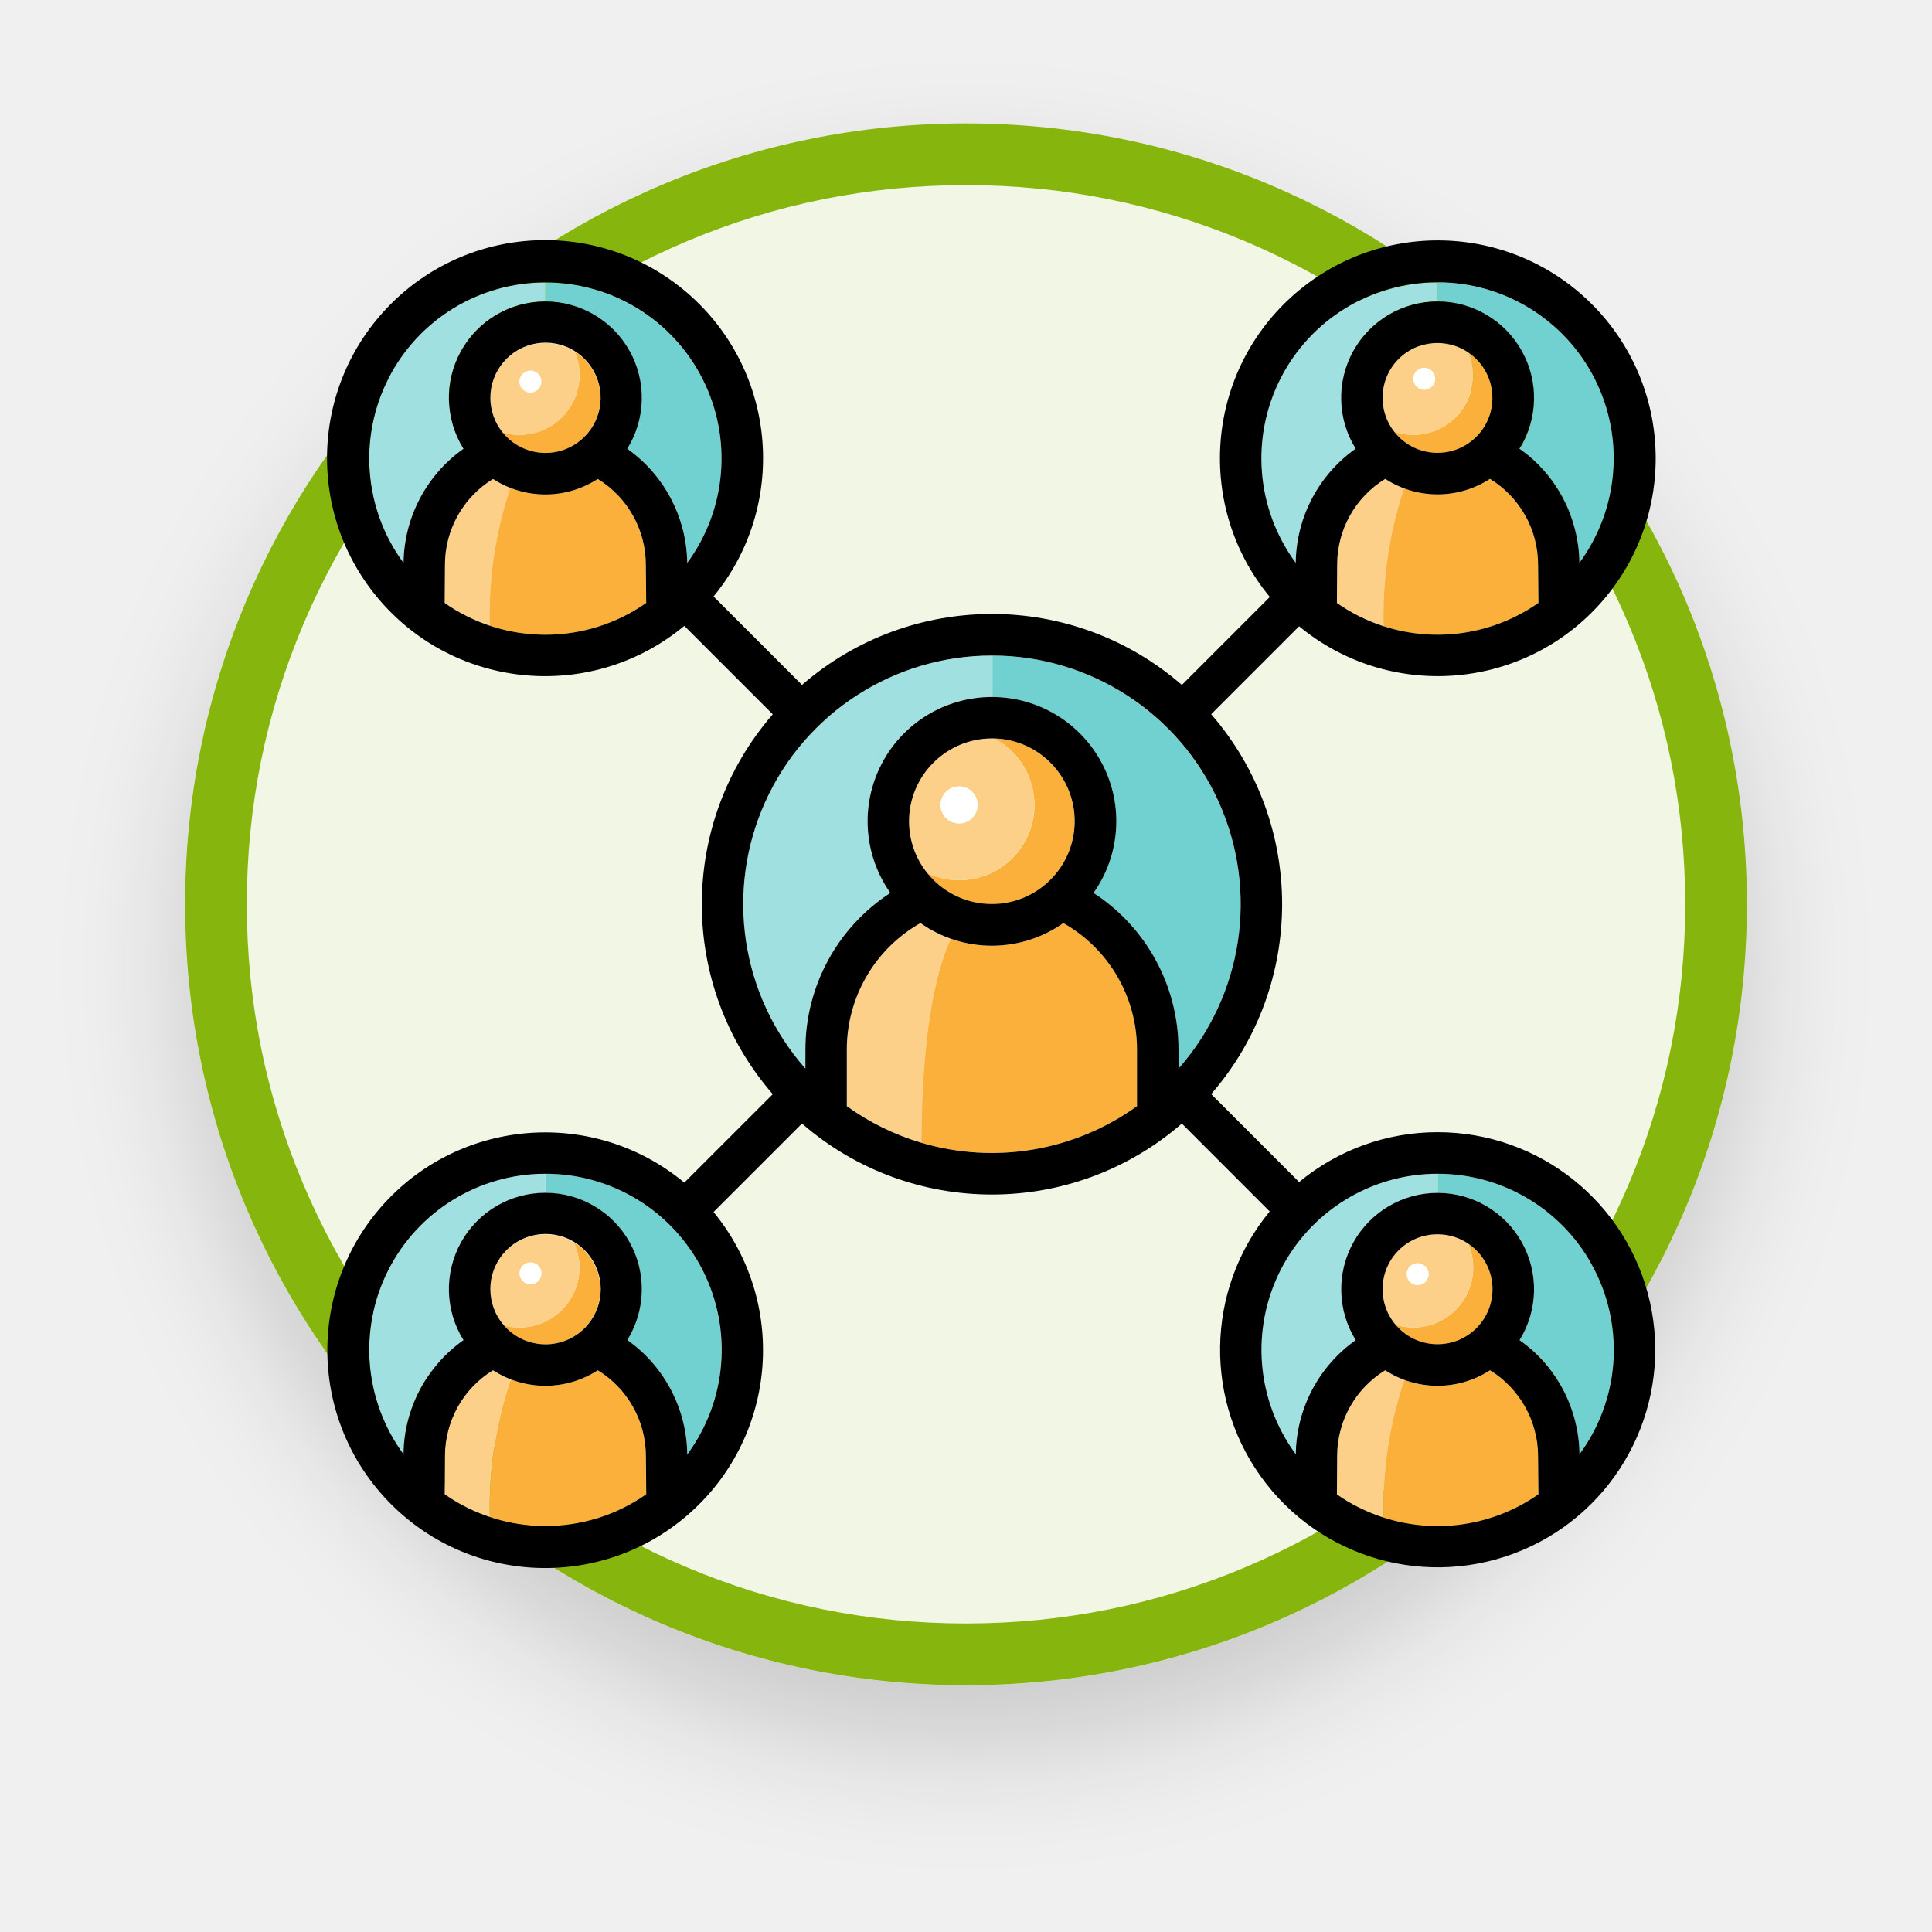
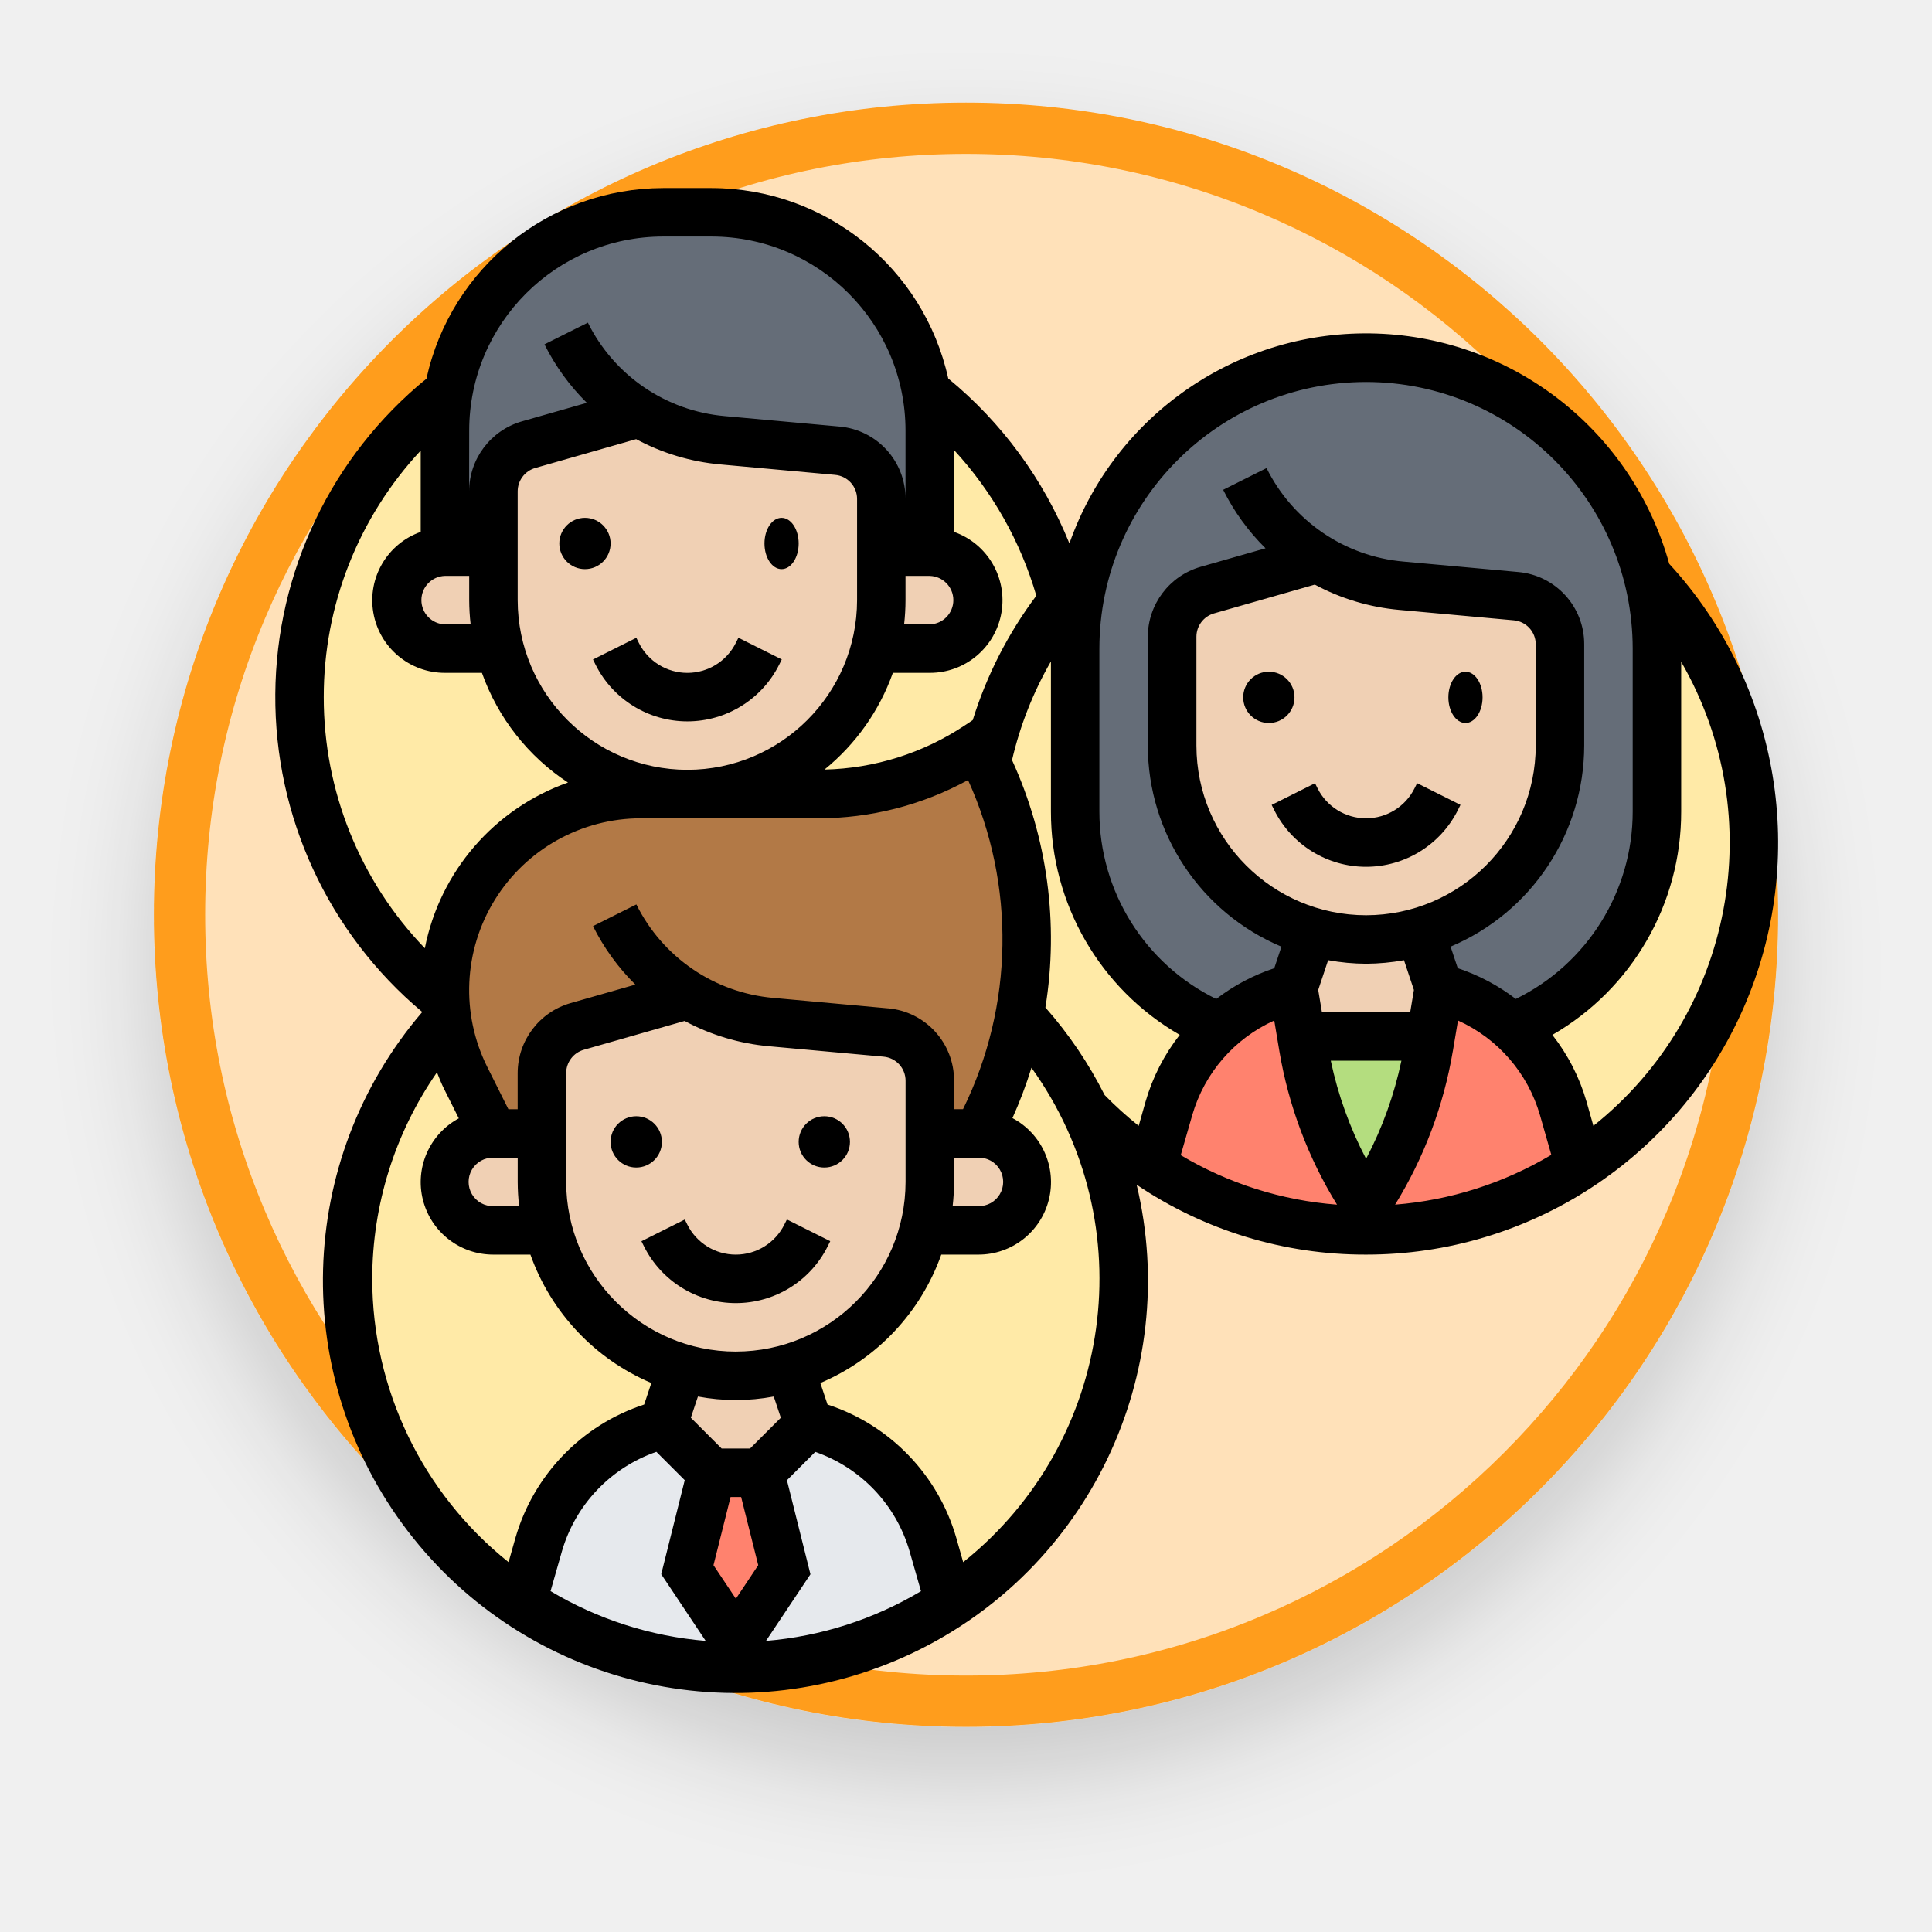
- <svg xmlns="http://www.w3.org/2000/svg" width="93.934" height="93.934" viewBox="0 0 93.934 93.934">
+ <svg xmlns="http://www.w3.org/2000/svg" width="113" height="113" viewBox="0 0 113 113">
  <defs>
-     <filter id="Path_982547" x="0" y="0" width="93.934" height="93.934" filterUnits="userSpaceOnUse">
+     <filter id="Path_982547" x="0" y="0" width="113" height="113" filterUnits="userSpaceOnUse">
      <feOffset dy="3" input="SourceAlpha" />
      <feGaussianBlur stdDeviation="3" result="blur" />
      <feFlood flood-opacity="0.161" />
      <feComposite operator="in" in2="blur" />
      <feComposite in="SourceGraphic" />
    </filter>
  </defs>
-   <g id="Group_1215549" data-name="Group 1215549" transform="translate(-188.467 -4314.073)">
-     <g id="Group_1214518" data-name="Group 1214518" transform="translate(0 24)">
-       <g id="Group_1214376" data-name="Group 1214376" transform="translate(197.467 4296.073)">
-         <g id="Group_1207744" data-name="Group 1207744">
-           <g id="Group_1206679" data-name="Group 1206679">
-             <g id="Group_1183665" data-name="Group 1183665">
-               <g id="Group_1181743" data-name="Group 1181743">
-                 <g id="Group_1175133" data-name="Group 1175133">
-                   <g id="Group_1167337" data-name="Group 1167337">
-                     <g id="Group_1166720" data-name="Group 1166720">
-                       <g id="Group_1164305" data-name="Group 1164305">
-                         <g id="Group_1163948" data-name="Group 1163948">
-                           <g id="Group_1158168" data-name="Group 1158168">
-                             <g id="Group_1152576" data-name="Group 1152576">
-                               <g id="Group_1148633" data-name="Group 1148633">
-                                 <g id="Group_1148525" data-name="Group 1148525">
-                                   <g transform="matrix(1, 0, 0, 1, -9, -6)" filter="url(#Path_982547)">
-                                     <g id="Path_982547-2" data-name="Path 982547" transform="translate(9 6)" fill="#f2f7e5">
-                                       <path d="M 37.967 74.434 C 33.043 74.434 28.268 73.47 23.773 71.568 C 19.43 69.732 15.53 67.102 12.181 63.753 C 8.831 60.403 6.202 56.503 4.365 52.161 C 2.464 47.666 1.5 42.89 1.5 37.967 C 1.5 33.043 2.464 28.268 4.365 23.773 C 6.202 19.43 8.831 15.53 12.181 12.181 C 15.53 8.831 19.43 6.202 23.773 4.365 C 28.268 2.464 33.043 1.5 37.967 1.5 C 42.89 1.5 47.666 2.464 52.161 4.365 C 56.503 6.202 60.403 8.831 63.753 12.181 C 67.102 15.53 69.732 19.43 71.568 23.773 C 73.47 28.268 74.434 33.043 74.434 37.967 C 74.434 42.89 73.47 47.666 71.568 52.161 C 69.732 56.503 67.102 60.403 63.753 63.753 C 60.403 67.102 56.503 69.732 52.161 71.568 C 47.666 73.47 42.89 74.434 37.967 74.434 Z" stroke="none" />
-                                       <path d="M 37.967 3 C 33.245 3 28.666 3.924 24.357 5.747 C 20.194 7.508 16.454 10.029 13.242 13.242 C 10.029 16.454 7.508 20.194 5.747 24.357 C 3.924 28.666 3 33.245 3 37.967 C 3 42.689 3.924 47.268 5.747 51.577 C 7.508 55.74 10.029 59.48 13.242 62.692 C 16.454 65.904 20.194 68.426 24.357 70.187 C 28.666 72.009 33.245 72.934 37.967 72.934 C 42.689 72.934 47.268 72.009 51.577 70.187 C 55.74 68.426 59.48 65.904 62.692 62.692 C 65.904 59.48 68.426 55.74 70.187 51.577 C 72.009 47.268 72.934 42.689 72.934 37.967 C 72.934 33.245 72.009 28.666 70.187 24.357 C 68.426 20.194 65.904 16.454 62.692 13.242 C 59.48 10.029 55.74 7.508 51.577 5.747 C 47.268 3.924 42.689 3 37.967 3 M 37.967 0 C 58.935 0 75.934 16.998 75.934 37.967 C 75.934 58.935 58.935 75.934 37.967 75.934 C 16.998 75.934 0 58.935 0 37.967 C 0 16.998 16.998 0 37.967 0 Z" stroke="none" fill="#86b60c" />
-                                     </g>
-                                   </g>
-                                 </g>
-                               </g>
-                             </g>
-                           </g>
-                         </g>
+   <g id="Group_1217661" data-name="Group 1217661" transform="translate(-429 -692.713)">
+     <g id="Group_1216426" data-name="Group 1216426">
+       <g id="Group_1215795" data-name="Group 1215795" transform="translate(0 -506.232)">
+         <g id="Group_1214345" data-name="Group 1214345" transform="translate(0 -2968)">
+           <g id="Group_1210956" data-name="Group 1210956" transform="translate(438 4172.946)">
+             <g id="Group_1209935" data-name="Group 1209935">
+               <g id="Group_1208705" data-name="Group 1208705">
+                 <g id="Group_1148633" data-name="Group 1148633">
+                   <g id="Group_1148525" data-name="Group 1148525">
+                     <g transform="matrix(1, 0, 0, 1, -9, -6)" filter="url(#Path_982547)">
+                       <g id="Path_982547-2" data-name="Path 982547" transform="translate(9 6)" fill="#ffe1b9">
+                         <path d="M 47.5 93.5 C 41.289 93.5 35.265 92.284 29.595 89.886 C 24.118 87.569 19.198 84.252 14.973 80.027 C 10.748 75.802 7.431 70.882 5.114 65.405 C 2.716 59.735 1.5 53.711 1.5 47.5 C 1.5 41.289 2.716 35.265 5.114 29.595 C 7.431 24.118 10.748 19.198 14.973 14.973 C 19.198 10.748 24.118 7.431 29.595 5.114 C 35.265 2.716 41.289 1.5 47.5 1.5 C 53.711 1.5 59.735 2.716 65.405 5.114 C 70.882 7.431 75.802 10.748 80.027 14.973 C 84.252 19.198 87.569 24.118 89.886 29.595 C 92.284 35.265 93.5 41.289 93.5 47.5 C 93.5 53.711 92.284 59.735 89.886 65.405 C 87.569 70.882 84.252 75.802 80.027 80.027 C 75.802 84.252 70.882 87.569 65.405 89.886 C 59.735 92.284 53.711 93.5 47.5 93.5 Z" stroke="none" />
+                         <path d="M 47.5 3 C 41.491 3 35.664 4.176 30.18 6.496 C 24.881 8.737 20.122 11.946 16.034 16.034 C 11.946 20.122 8.737 24.881 6.496 30.18 C 4.176 35.664 3 41.491 3 47.5 C 3 53.509 4.176 59.336 6.496 64.82 C 8.737 70.119 11.946 74.878 16.034 78.966 C 20.122 83.054 24.881 86.263 30.18 88.504 C 35.664 90.824 41.491 92 47.5 92 C 53.509 92 59.336 90.824 64.82 88.504 C 70.119 86.263 74.878 83.054 78.966 78.966 C 83.054 74.878 86.263 70.119 88.504 64.82 C 90.824 59.336 92 53.509 92 47.5 C 92 41.491 90.824 35.664 88.504 30.18 C 86.263 24.881 83.054 20.122 78.966 16.034 C 74.878 11.946 70.119 8.737 64.82 6.496 C 59.336 4.176 53.509 3 47.5 3 M 47.5 0 C 73.734 0 95 21.266 95 47.5 C 95 73.734 73.734 95 47.5 95 C 21.266 95 0 73.734 0 47.5 C 0 21.266 21.266 0 47.5 0 Z" stroke="none" fill="#ff9d1c" />
                      </g>
                    </g>
                  </g>
                </g>
              </g>
            </g>
          </g>
        </g>
      </g>
-       <g id="organizacion" transform="translate(204.4 4301.62)">
-         <path id="Path_1077218" data-name="Path 1077218" d="M257.073,165.066A12.107,12.107,0,0,0,245,152.972v2.016a6.042,6.042,0,0,1,4.917,9.525,9.082,9.082,0,0,1,4.129,7.607v.935A12.043,12.043,0,0,0,257.073,165.066Z" transform="translate(-212.684 -132.647)" fill="#71d1d1" />
-         <path id="Path_1077219" data-name="Path 1077219" d="M165.231,152.969a12.087,12.087,0,0,0-9.07,20.084v-.935a9.081,9.081,0,0,1,4.129-7.607,6.042,6.042,0,0,1,4.941-9.526h.024v-2.016Z" transform="translate(-132.936 -132.644)" fill="#a0e0e0" />
-         <path id="Path_1077220" data-name="Path 1077220" d="M80.221,343.971h0v.93h0a4.687,4.687,0,0,1,3.985,7.159,6.907,6.907,0,0,1,2.913,5.549,8.561,8.561,0,0,0-6.9-13.639Z" transform="translate(-69.639 -298.451)" fill="#71d1d1" />
-         <path id="Path_1077221" data-name="Path 1077221" d="M15.28,352.536a8.52,8.52,0,0,0,1.668,5.072,6.9,6.9,0,0,1,2.913-5.549,4.687,4.687,0,0,1,3.985-7.159v-.93A8.577,8.577,0,0,0,15.28,352.536Z" transform="translate(-13.264 -298.449)" fill="#a0e0e0" />
-         <path id="Path_1077222" data-name="Path 1077222" d="M409.106,343.971v.93a4.687,4.687,0,0,1,3.982,7.159A6.908,6.908,0,0,1,416,357.609a8.561,8.561,0,0,0-6.895-13.638Z" transform="translate(-355.139 -298.451)" fill="#71d1d1" />
-         <path id="Path_1077223" data-name="Path 1077223" d="M352.706,343.971a8.561,8.561,0,0,0-6.9,13.638,6.9,6.9,0,0,1,2.913-5.549,4.687,4.687,0,0,1,3.985-7.159h0v-.93Z" transform="translate(-298.743 -298.451)" fill="#a0e0e0" />
-         <path id="Path_1077224" data-name="Path 1077224" d="M413.793,21.068a4.661,4.661,0,0,1-.7,2.469A6.908,6.908,0,0,1,416,29.085a8.561,8.561,0,0,0-6.895-13.638v.93A4.7,4.7,0,0,1,413.793,21.068Z" transform="translate(-355.139 -13.263)" fill="#71d1d1" />
-         <path id="Path_1077225" data-name="Path 1077225" d="M345.807,29.086a6.9,6.9,0,0,1,2.913-5.549,4.687,4.687,0,0,1,3.985-7.159h0v-.93h0a8.561,8.561,0,0,0-6.9,13.638Z" transform="translate(-298.742 -13.264)" fill="#a0e0e0" />
-         <path id="Path_1077226" data-name="Path 1077226" d="M88.811,24.015a8.576,8.576,0,0,0-8.563-8.567v.93a4.687,4.687,0,0,1,3.982,7.159,6.907,6.907,0,0,1,2.913,5.549A8.519,8.519,0,0,0,88.811,24.015Z" transform="translate(-69.662 -13.264)" fill="#71d1d1" />
-         <path id="Path_1077227" data-name="Path 1077227" d="M23.847,15.448a8.561,8.561,0,0,0-6.9,13.638,6.9,6.9,0,0,1,2.913-5.549,4.687,4.687,0,0,1,3.985-7.159h0v-.93Z" transform="translate(-13.264 -13.264)" fill="#a0e0e0" />
-         <path id="Path_1077228" data-name="Path 1077228" d="M194.919,251.578a7.064,7.064,0,0,0-3.581,6.141v2.762a12.064,12.064,0,0,0,3.625,1.78c.02-6.049.906-8.807,1.439-9.92A6.053,6.053,0,0,1,194.919,251.578Z" transform="translate(-166.098 -218.246)" fill="#fdd089" />
-         <path id="Path_1077229" data-name="Path 1077229" d="M229.3,260.481v-2.762a7.065,7.065,0,0,0-3.581-6.141,6.025,6.025,0,0,1-5.465.763c-.533,1.112-1.42,3.87-1.439,9.92a12.07,12.07,0,0,0,10.485-1.78Z" transform="translate(-189.951 -218.246)" fill="#fbb03b" />
-         <path id="Path_1077230" data-name="Path 1077230" d="M224.092,191.612a4.031,4.031,0,0,0,.117-8.06,3.656,3.656,0,0,1-3.266,6.54A4.025,4.025,0,0,0,224.092,191.612Z" transform="translate(-191.797 -159.193)" fill="#fbb03b" />
-         <path id="Path_1077231" data-name="Path 1077231" d="M220.349,186.763a3.655,3.655,0,0,0-1.943-3.23l-.117,0a4.028,4.028,0,0,0-3.15,6.543,3.657,3.657,0,0,0,5.209-3.311Zm-4.557,0a.9.9,0,1,1,.9.9A.9.9,0,0,1,215.791,186.763Z" transform="translate(-185.994 -159.174)" fill="#fdd089" />
-         <path id="Path_1077232" data-name="Path 1077232" d="M45.461,416.415a4.89,4.89,0,0,0-2.338,4.166l-.011,1.869a8.56,8.56,0,0,0,2.195,1.1,19.192,19.192,0,0,1,1.02-6.7A4.69,4.69,0,0,1,45.461,416.415Z" transform="translate(-37.425 -361.338)" fill="#fdd089" />
-         <path id="Path_1077233" data-name="Path 1077233" d="M62.45,423.991a8.515,8.515,0,0,0,4.9-1.547l-.018-1.854A4.895,4.895,0,0,0,65,416.414a4.673,4.673,0,0,1-4.227.442,19.192,19.192,0,0,0-1.02,6.7A8.509,8.509,0,0,0,62.45,423.991Z" transform="translate(-51.868 -361.337)" fill="#fbb03b" />
-         <path id="Path_1077234" data-name="Path 1077234" d="M66.962,374.228a2.672,2.672,0,0,0,1.386-4.958,2.911,2.911,0,0,1-3.4,4.037A2.668,2.668,0,0,0,66.962,374.228Z" transform="translate(-56.38 -320.412)" fill="#fbb03b" />
-         <path id="Path_1077235" data-name="Path 1077235" d="M64.277,367.923a2.9,2.9,0,0,0-.271-1.228,2.67,2.67,0,0,0-3.4,4.037,2.911,2.911,0,0,0,3.672-2.809Zm-2.379-.251a.531.531,0,1,1-.531.531A.531.531,0,0,1,61.9,367.671Z" transform="translate(-52.037 -317.838)" fill="#fdd089" />
-         <path id="Path_1077236" data-name="Path 1077236" d="M374.321,416.415a4.89,4.89,0,0,0-2.338,4.166l-.011,1.869a8.561,8.561,0,0,0,2.269,1.129,19.363,19.363,0,0,1,1.011-6.7A4.689,4.689,0,0,1,374.321,416.415Z" transform="translate(-322.904 -361.338)" fill="#fdd089" />
-         <path id="Path_1077237" data-name="Path 1077237" d="M396.7,422.444l-.018-1.854a4.895,4.895,0,0,0-2.337-4.175,4.667,4.667,0,0,1-4.161.466,19.362,19.362,0,0,0-1.011,6.7,8.545,8.545,0,0,0,7.528-1.134Z" transform="translate(-337.838 -361.337)" fill="#fbb03b" />
-         <path id="Path_1077238" data-name="Path 1077238" d="M394.472,373.824a2.909,2.909,0,0,1-.863-.13,2.673,2.673,0,1,0,3.53-3.945,2.911,2.911,0,0,1-2.668,4.075Z" transform="translate(-341.687 -320.828)" fill="#fbb03b" />
-         <path id="Path_1077239" data-name="Path 1077239" d="M388.8,368.978a2.661,2.661,0,0,0,.634,1.725,2.911,2.911,0,0,0,3.53-3.945,2.673,2.673,0,0,0-4.164,2.22Zm1.709-1.269a.531.531,0,1,1-.531.531A.531.531,0,0,1,390.514,367.709Z" transform="translate(-337.516 -317.837)" fill="#fdd089" />
-         <path id="Path_1077240" data-name="Path 1077240" d="M374.321,87.892a4.89,4.89,0,0,0-2.338,4.166l-.011,1.869a8.56,8.56,0,0,0,2.268,1.129,19.767,19.767,0,0,1,.99-6.705A4.7,4.7,0,0,1,374.321,87.892Z" transform="translate(-322.904 -76.152)" fill="#fdd089" />
-         <path id="Path_1077241" data-name="Path 1077241" d="M396.691,93.921l-.018-1.854a4.895,4.895,0,0,0-2.337-4.175,4.671,4.671,0,0,1-4.184.458,19.766,19.766,0,0,0-.99,6.705,8.543,8.543,0,0,0,7.529-1.134Z" transform="translate(-337.826 -76.151)" fill="#fbb03b" />
-         <path id="Path_1077242" data-name="Path 1077242" d="M394.023,45.418a2.906,2.906,0,0,1-.931-.153,2.672,2.672,0,1,0,3.636-3.832,2.91,2.91,0,0,1-2.7,3.985Z" transform="translate(-341.238 -35.822)" fill="#fbb03b" />
-         <path id="Path_1077243" data-name="Path 1077243" d="M388.8,40.456a2.659,2.659,0,0,0,.566,1.639,2.911,2.911,0,0,0,3.636-3.832,2.671,2.671,0,0,0-4.2,2.193Zm2.028-1.464a.531.531,0,1,1-.531.531A.531.531,0,0,1,390.833,38.992Z" transform="translate(-337.516 -32.651)" fill="#fdd089" />
-         <path id="Path_1077244" data-name="Path 1077244" d="M45.461,87.892a4.89,4.89,0,0,0-2.338,4.166l-.011,1.869a8.562,8.562,0,0,0,2.193,1.1,19.588,19.588,0,0,1,1-6.705A4.694,4.694,0,0,1,45.461,87.892Z" transform="translate(-37.425 -76.152)" fill="#fdd089" />
-         <path id="Path_1077245" data-name="Path 1077245" d="M62.439,95.47a8.516,8.516,0,0,0,4.9-1.547l-.018-1.854a4.894,4.894,0,0,0-2.338-4.175,4.669,4.669,0,0,1-4.249.433,19.591,19.591,0,0,0-1,6.705A8.516,8.516,0,0,0,62.439,95.47Z" transform="translate(-51.857 -76.153)" fill="#fbb03b" />
-         <path id="Path_1077246" data-name="Path 1077246" d="M66.5,45.862a2.672,2.672,0,0,0,1.425-4.934,2.911,2.911,0,0,1-3.51,3.93A2.669,2.669,0,0,0,66.5,45.862Z" transform="translate(-55.915 -35.383)" fill="#fbb03b" />
-         <path id="Path_1077247" data-name="Path 1077247" d="M64.276,39.337a2.9,2.9,0,0,0-.232-1.141,2.671,2.671,0,0,0-3.51,3.93,2.911,2.911,0,0,0,3.743-2.789Zm-2.384-.21a.531.531,0,1,1-.531.531A.531.531,0,0,1,61.892,39.127Z" transform="translate(-52.037 -32.651)" fill="#fdd089" />
-         <path id="Path_1077248" data-name="Path 1077248" d="M53.963,43.5a10.533,10.533,0,0,0-6.733,2.424l-4.276-4.276a14.084,14.084,0,0,0,0-18.469l4.276-4.276a10.593,10.593,0,1,0-1.425-1.425l-4.276,4.276a14.084,14.084,0,0,0-18.469,0l-4.3-4.3a10.6,10.6,0,1,0-1.421,1.429l4.3,4.3a14.084,14.084,0,0,0,0,18.469l-4.3,4.3a10.591,10.591,0,1,0,1.421,1.429l4.3-4.3a14.084,14.084,0,0,0,18.469,0L45.8,47.354A10.578,10.578,0,1,0,53.963,43.5Zm0-41.321h0a8.561,8.561,0,0,1,6.895,13.638,6.908,6.908,0,0,0-2.913-5.549,4.687,4.687,0,0,0-3.982-7.159h0a4.687,4.687,0,0,0-3.985,7.159,6.9,6.9,0,0,0-2.913,5.549,8.561,8.561,0,0,1,6.9-13.639ZM51.336,18.9a8.558,8.558,0,0,1-2.268-1.129l.011-1.869a4.89,4.89,0,0,1,2.338-4.166,4.674,4.674,0,0,0,5.093,0,4.894,4.894,0,0,1,2.338,4.175l.018,1.854A8.544,8.544,0,0,1,51.336,18.9ZM53.963,5.13A2.67,2.67,0,1,1,51.289,7.8,2.657,2.657,0,0,1,53.963,5.13ZM5.687,17.774,5.7,15.906A4.89,4.89,0,0,1,8.036,11.74a4.7,4.7,0,0,0,.844.433,4.669,4.669,0,0,0,4.249-.433,4.894,4.894,0,0,1,2.338,4.175l.018,1.854a8.54,8.54,0,0,1-9.8,0ZM7.908,7.8A2.681,2.681,0,1,1,8.5,9.475,2.678,2.678,0,0,1,7.908,7.8Zm6.66,2.469a4.687,4.687,0,0,0-3.982-7.159h0A4.687,4.687,0,0,0,6.6,10.273a6.9,6.9,0,0,0-2.913,5.549,8.561,8.561,0,0,1,6.9-13.638h0A8.561,8.561,0,0,1,17.48,15.822,6.907,6.907,0,0,0,14.567,10.273Zm2.913,48.885a6.907,6.907,0,0,0-2.913-5.549,4.687,4.687,0,0,0-3.985-7.159h0A4.687,4.687,0,0,0,6.6,53.61a6.9,6.9,0,0,0-2.913,5.549,8.561,8.561,0,0,1,6.9-13.638h0a8.561,8.561,0,0,1,6.9,13.638ZM5.687,61.111,5.7,59.242a4.889,4.889,0,0,1,2.338-4.166,4.674,4.674,0,0,0,5.093,0,4.894,4.894,0,0,1,2.338,4.175l.018,1.854a8.54,8.54,0,0,1-9.8,0Zm2.22-9.97a2.684,2.684,0,1,1,.66,1.754A2.678,2.678,0,0,1,7.908,51.141Zm20.957-7.126a12.061,12.061,0,0,1-3.625-1.78V39.473a7.065,7.065,0,0,1,3.581-6.141,6.027,6.027,0,0,0,6.947,0,7.065,7.065,0,0,1,3.581,6.141v2.762a12.072,12.072,0,0,1-10.485,1.78Zm-.6-15.628a4.036,4.036,0,0,1,4.031-4.031l.117,0a4.027,4.027,0,1,1-4.148,4.029Zm8.973,3.479a6.042,6.042,0,0,0-4.917-9.525h-.024a6.042,6.042,0,0,0-4.941,9.526,9.081,9.081,0,0,0-4.129,7.607v.935a12.087,12.087,0,0,1,9.07-20.084h.024a12.087,12.087,0,0,1,9.046,20.084v-.935A9.081,9.081,0,0,0,37.236,31.866ZM60.861,59.159a6.908,6.908,0,0,0-2.913-5.549,4.687,4.687,0,0,0-3.982-7.159h0a4.687,4.687,0,0,0-3.985,7.159,6.9,6.9,0,0,0-2.913,5.549,8.561,8.561,0,0,1,6.9-13.638h0a8.561,8.561,0,0,1,6.895,13.638ZM51.337,62.24a8.557,8.557,0,0,1-2.269-1.129l.011-1.869a4.889,4.889,0,0,1,2.338-4.166,4.674,4.674,0,0,0,5.093,0,4.894,4.894,0,0,1,2.338,4.175l.018,1.854a8.544,8.544,0,0,1-7.528,1.134Zm2.626-13.774a2.672,2.672,0,1,1-2.674,2.675A2.659,2.659,0,0,1,53.963,48.466Z" transform="translate(0 0)" />
-         <circle id="Ellipse_13439" data-name="Ellipse 13439" cx="0.901" cy="0.901" r="0.901" transform="translate(29.797 26.688)" fill="#fff" />
-         <circle id="Ellipse_13440" data-name="Ellipse 13440" cx="0.531" cy="0.531" r="0.531" transform="translate(9.324 6.476)" fill="#fff" />
-         <circle id="Ellipse_13441" data-name="Ellipse 13441" cx="0.531" cy="0.531" r="0.531" transform="translate(9.329 49.834)" fill="#fff" />
-         <circle id="Ellipse_13442" data-name="Ellipse 13442" cx="0.531" cy="0.531" r="0.531" transform="translate(52.466 49.872)" fill="#fff" />
-         <circle id="Ellipse_13443" data-name="Ellipse 13443" cx="0.531" cy="0.531" r="0.531" transform="translate(52.785 6.34)" fill="#fff" />
+       <g id="trabajo-en-equipo_3_" data-name="trabajo-en-equipo (3)" transform="translate(445.101 703.713)">
+         <g id="Group_1216424" data-name="Group 1216424" transform="translate(1.771 1.418)">
+           <g id="Group_1216403" data-name="Group 1216403" transform="translate(2.656 39.56)">
+             <circle id="Ellipse_14371" data-name="Ellipse 14371" cx="22.5" cy="22.5" r="22.5" transform="translate(0.186 0.309)" fill="#ffeaa7" />
+           </g>
+           <g id="Group_1216404" data-name="Group 1216404" transform="translate(38.953 13.886)">
+             <circle id="Ellipse_14372" data-name="Ellipse 14372" cx="23" cy="23" r="23" transform="translate(-0.112 -0.017)" fill="#ffeaa7" />
+           </g>
+           <g id="Group_1216405" data-name="Group 1216405" transform="translate(0 5.918)">
+             <circle id="Ellipse_14373" data-name="Ellipse 14373" cx="22.5" cy="22.5" r="22.5" transform="translate(-0.158 -0.05)" fill="#ffeaa7" />
+           </g>
+           <g id="Group_1216406" data-name="Group 1216406" transform="translate(61.999 45.367)">
+             <path id="Path_1086548" data-name="Path 1086548" d="M49.262,33A10.676,10.676,0,0,1,53.6,35.311c.085.071.17.156.241.227a10.129,10.129,0,0,1,2.694,4.494l.978,3.388a22.512,22.512,0,0,1-12.5,3.757H44.98l.028-1.418a23.752,23.752,0,0,0,3.672-9.3l.1-.624Z" transform="translate(-44.98 -33)" fill="#ff826e" />
+           </g>
+           <g id="Group_1216407" data-name="Group 1216407" transform="translate(49.523 45.367)">
+             <path id="Path_1086549" data-name="Path 1086549" d="M44.913,35.835l.1.624a23.752,23.752,0,0,0,3.672,9.3l-.028,1.418A22.5,22.5,0,0,1,36.18,43.42l.978-3.388a10.129,10.129,0,0,1,2.694-4.494c.071-.071.156-.156.241-.227A10.676,10.676,0,0,1,44.431,33Z" transform="translate(-36.18 -33)" fill="#ff826e" />
+           </g>
+           <g id="Group_1216408" data-name="Group 1216408" transform="translate(58.256 48.203)">
+             <path id="Path_1086550" data-name="Path 1086550" d="M49.882,35l-.1.624a23.752,23.752,0,0,1-3.672,9.3,23.752,23.752,0,0,1-3.672-9.3L42.34,35Z" transform="translate(-42.34 -35)" fill="#b4dd7f" />
+           </g>
+           <g id="Group_1216409" data-name="Group 1216409" transform="translate(45.014 8.506)">
+             <path id="Path_1086551" data-name="Path 1086551" d="M41.988,37.708l4.863,2.864L45.76,43.861a10.676,10.676,0,0,0-4.338,2.311A13.689,13.689,0,0,1,33,33.54V24.013a16.811,16.811,0,0,1,.539-4.253,17.01,17.01,0,0,1,32.948,0,16.811,16.811,0,0,1,.539,4.253V33.54A13.689,13.689,0,0,1,58.6,46.172a10.676,10.676,0,0,0-4.338-2.311l-1.092-3.289a11.329,11.329,0,0,0,8.18-10.888V23.772a2.849,2.849,0,0,0-2.58-2.835l-6.706-.61a11.335,11.335,0,0,1-4.849-1.588L40.727,20.6a2.824,2.824,0,0,0-2.056,2.722v6.366a11.362,11.362,0,0,0,3.317,8.024Z" transform="translate(-33 -7)" fill="#656d78" />
+           </g>
+           <g id="Group_1216410" data-name="Group 1216410" transform="translate(8.153)">
+             <path id="Path_1086552" data-name="Path 1086552" d="M18.384,12.739,11.891,14.6a2.824,2.824,0,0,0-2.056,2.722v3.53H7V13.76a13.235,13.235,0,0,1,.2-2.268A12.773,12.773,0,0,1,19.76,1h2.835A12.773,12.773,0,0,1,35.156,11.491a13.234,13.234,0,0,1,.2,2.268v7.089H32.519V17.772a2.849,2.849,0,0,0-2.58-2.835l-6.706-.61a11.335,11.335,0,0,1-4.849-1.588Z" transform="translate(-7 -1)" fill="#656d78" />
+           </g>
+           <g id="Group_1216411" data-name="Group 1216411" transform="translate(8.153 31.19)">
+             <path id="Path_1086553" data-name="Path 1086553" d="M21.22,37.574l-6.493,1.857a2.824,2.824,0,0,0-2.056,2.722v3.53H9.835l-1.63-3.247a11.612,11.612,0,0,1-1.077-3.4,10.5,10.5,0,0,1-.113-1.148C7,37.688,7,37.5,7,37.3A11.466,11.466,0,0,1,18.469,25.835H28.819A16.932,16.932,0,0,0,38.19,23l.3.6c.057.128.128.255.184.383a24.4,24.4,0,0,1,2.353,10.364,24.031,24.031,0,0,1-.411,4.395,23.61,23.61,0,0,1-2.127,6.351l-.3.6H35.354V42.607a2.849,2.849,0,0,0-2.58-2.835l-6.706-.61a11.335,11.335,0,0,1-4.849-1.588Z" transform="translate(-7 -23)" fill="#b27946" />
+           </g>
+           <g id="Group_1216412" data-name="Group 1216412" transform="translate(25.138 70.886)">
+             <path id="Path_1086554" data-name="Path 1086554" d="M23.262,51a10.1,10.1,0,0,1,7.273,7.032l.978,3.388a22.512,22.512,0,0,1-12.5,3.757H18.98l.028-1.418,2.835-4.253-1.418-5.671Z" transform="translate(-18.98 -51)" fill="#e6e9ed" />
+           </g>
+           <g id="Group_1216413" data-name="Group 1216413" transform="translate(12.662 70.886)">
+             <path id="Path_1086555" data-name="Path 1086555" d="M19.849,59.506l2.835,4.253-.028,1.418A22.532,22.532,0,0,1,10.18,61.42l.978-3.388A10.1,10.1,0,0,1,18.431,51l2.835,2.835Z" transform="translate(-10.18 -51)" fill="#e6e9ed" />
+           </g>
+           <g id="Group_1216414" data-name="Group 1216414" transform="translate(22.331 73.722)">
+             <path id="Path_1086556" data-name="Path 1086556" d="M21.253,53l1.418,5.671-2.835,4.253L17,58.671,18.418,53Z" transform="translate(-17 -53)" fill="#ff826e" />
+           </g>
+           <g id="Group_1216415" data-name="Group 1216415" transform="translate(36.153 53.874)">
+             <path id="Path_1086557" data-name="Path 1086557" d="M29.94,39a2.844,2.844,0,0,1,2.835,2.835,2.856,2.856,0,0,1-2.835,2.835H26.75a11.68,11.68,0,0,0,.354-2.835V39Z" transform="translate(-26.75 -39)" fill="#f0d0b4" />
+           </g>
+           <g id="Group_1216416" data-name="Group 1216416" transform="translate(20.913 67.597)">
+             <path id="Path_1086558" data-name="Path 1086558" d="M23.415,48.68l1.092,3.289L21.671,54.8H18.835L16,51.969l1.092-3.289a11.243,11.243,0,0,0,6.323,0Z" transform="translate(-16 -48.68)" fill="#f0d0b4" />
+           </g>
+           <g id="Group_1216417" data-name="Group 1216417" transform="translate(13.824 45.764)">
+             <path id="Path_1086559" data-name="Path 1086559" d="M33.684,41.389v2.835a11.68,11.68,0,0,1-.354,2.835A11.381,11.381,0,0,1,25.5,55.113a11.243,11.243,0,0,1-6.323,0l-4.863-2.864a11.514,11.514,0,0,1-2.963-5.189A11.68,11.68,0,0,1,11,44.225V37.859a2.824,2.824,0,0,1,2.056-2.722l6.493-1.857A11.335,11.335,0,0,0,24.4,34.868l6.706.61a2.849,2.849,0,0,1,2.58,2.835Z" transform="translate(-11 -33.28)" fill="#f0d0b4" />
+           </g>
+           <g id="Group_1216418" data-name="Group 1216418" transform="translate(8.153 53.874)">
+             <path id="Path_1086560" data-name="Path 1086560" d="M12.671,39v2.835a11.68,11.68,0,0,0,.354,2.835H9.835A2.856,2.856,0,0,1,7,41.835,2.844,2.844,0,0,1,9.835,39Z" transform="translate(-7 -39)" fill="#f0d0b4" />
+           </g>
+           <g id="Group_1216419" data-name="Group 1216419" transform="translate(57.774 42.078)">
+             <path id="Path_1086561" data-name="Path 1086561" d="M49.415,30.68l1.092,3.289L50.024,36.8H42.482L42,33.969l1.092-3.289a11.243,11.243,0,0,0,6.323,0Z" transform="translate(-42 -30.68)" fill="#f0d0b4" />
+           </g>
+           <g id="Group_1216420" data-name="Group 1216420" transform="translate(50.685 20.245)">
+             <path id="Path_1086562" data-name="Path 1086562" d="M59.684,20.313v5.912A11.329,11.329,0,0,1,51.5,37.113a11.243,11.243,0,0,1-6.323,0l-4.863-2.864A11.362,11.362,0,0,1,37,26.225V19.859a2.824,2.824,0,0,1,2.056-2.722l6.493-1.857A11.335,11.335,0,0,0,50.4,16.868l6.706.61a2.849,2.849,0,0,1,2.58,2.835Z" transform="translate(-37 -15.28)" fill="#f0d0b4" />
+           </g>
+           <g id="Group_1216421" data-name="Group 1216421" transform="translate(33.318 19.848)">
+             <path id="Path_1086563" data-name="Path 1086563" d="M27.94,15a2.844,2.844,0,0,1,2.835,2.835,2.856,2.856,0,0,1-2.835,2.835H24.75a11.68,11.68,0,0,0,.354-2.835V15Z" transform="translate(-24.75 -15)" fill="#f0d0b4" />
+           </g>
+           <g id="Group_1216422" data-name="Group 1216422" transform="translate(10.989 11.739)">
+             <path id="Path_1086564" data-name="Path 1086564" d="M31.684,17.389v2.835a11.68,11.68,0,0,1-.354,2.835,11.354,11.354,0,0,1-19.012,5.189A11.514,11.514,0,0,1,9.354,23.06,11.68,11.68,0,0,1,9,20.225V13.859a2.824,2.824,0,0,1,2.056-2.722L17.549,9.28A11.335,11.335,0,0,0,22.4,10.868l6.706.61a2.849,2.849,0,0,1,2.58,2.835Z" transform="translate(-9 -9.28)" fill="#f0d0b4" />
+           </g>
+           <g id="Group_1216423" data-name="Group 1216423" transform="translate(5.318 19.848)">
+             <path id="Path_1086565" data-name="Path 1086565" d="M11.025,20.671H7.835A2.856,2.856,0,0,1,5,17.835,2.844,2.844,0,0,1,7.835,15h2.835v2.835A11.68,11.68,0,0,0,11.025,20.671Z" transform="translate(-5 -15)" fill="#f0d0b4" />
+           </g>
+         </g>
+         <g id="Group_1216425" data-name="Group 1216425" transform="translate(0)">
+           <circle id="Ellipse_14374" data-name="Ellipse 14374" cx="1.5" cy="1.5" r="1.5" transform="translate(19.612 54.287)" />
+           <circle id="Ellipse_14375" data-name="Ellipse 14375" cx="1.5" cy="1.5" r="1.5" transform="translate(30.612 54.287)" />
+           <path id="Path_1086566" data-name="Path 1086566" d="M23.462,42.853a3.17,3.17,0,0,1-5.671,0l-.149-.3-2.536,1.269.149.3A6.006,6.006,0,0,0,26,44.12l.149-.3-2.536-1.269Z" transform="translate(6.31 17.775)" />
+           <circle id="Ellipse_14376" data-name="Ellipse 14376" cx="1.5" cy="1.5" r="1.5" transform="translate(16.612 19.287)" />
+           <ellipse id="Ellipse_14377" data-name="Ellipse 14377" cx="1" cy="1.5" rx="1" ry="1.5" transform="translate(28.612 19.287)" />
+           <path id="Path_1086567" data-name="Path 1086567" d="M21.462,18.853a3.17,3.17,0,0,1-5.671,0l-.149-.3-2.536,1.269.149.3A6.006,6.006,0,0,0,24,20.12l.149-.3-2.536-1.269Z" transform="translate(5.475 7.75)" />
+           <circle id="Ellipse_14378" data-name="Ellipse 14378" cx="1.5" cy="1.5" r="1.5" transform="translate(56.612 28.287)" />
+           <ellipse id="Ellipse_14379" data-name="Ellipse 14379" cx="1" cy="1.5" rx="1" ry="1.5" transform="translate(68.612 28.287)" />
+           <path id="Path_1086568" data-name="Path 1086568" d="M49.462,24.853a3.17,3.17,0,0,1-5.671,0l-.149-.3-2.536,1.269.149.3A6.006,6.006,0,0,0,52,26.12l.149-.3-2.536-1.269Z" transform="translate(17.171 10.256)" />
+           <path id="Path_1086569" data-name="Path 1086569" d="M81.531,21.978a18.4,18.4,0,0,0-35.084-1.194,24.256,24.256,0,0,0-7.086-9.646A14.2,14.2,0,0,0,25.519,0H22.684A14.2,14.2,0,0,0,8.84,11.149,24.032,24.032,0,0,0,8.58,48.176a.273.273,0,0,1,0,.034,24.126,24.126,0,1,0,41.8,10.083A23.864,23.864,0,0,0,63.8,62.38a24.086,24.086,0,0,0,17.733-40.4ZM63.8,11.342A15.613,15.613,0,0,1,79.393,26.937v9.527a12.2,12.2,0,0,1-6.838,10.963,11.517,11.517,0,0,0-3.394-1.8l-.42-1.259a12.783,12.783,0,0,0,7.816-11.763V26.69a4.231,4.231,0,0,0-3.869-4.235l-6.7-.61a9.9,9.9,0,0,1-8.01-5.467L55.44,17.648a12.885,12.885,0,0,0,2.478,3.42l-3.8,1.085a4.268,4.268,0,0,0-3.085,4.089v6.367a12.779,12.779,0,0,0,7.816,11.761l-.42,1.259a11.517,11.517,0,0,0-3.394,1.8A12.2,12.2,0,0,1,48.2,36.464V26.937A15.613,15.613,0,0,1,63.8,11.342ZM48.507,53.047a24.145,24.145,0,0,0-3.464-5.121,25.137,25.137,0,0,0-1.952-14.469,21.121,21.121,0,0,1,2.275-5.772v8.779A15.042,15.042,0,0,0,52.9,49.527a11.486,11.486,0,0,0-2,3.907l-.4,1.415A21.472,21.472,0,0,1,48.507,53.047Zm-21.26,23.51,1,3.988-1.307,1.962L25.63,80.545l1-3.988Zm-4.956-2.641,1.657,1.657-1.375,5.5,2.6,3.9A21.086,21.086,0,0,1,16.1,82.062l.666-2.332a8.728,8.728,0,0,1,5.522-5.814Zm9.01,7.16-1.375-5.5,1.657-1.657A8.724,8.724,0,0,1,37.1,79.733l.666,2.332A21.072,21.072,0,0,1,28.7,84.974Zm-1.732-9.154-1.8,1.8H26.106l-1.8-1.8.414-1.241a12.061,12.061,0,0,0,4.435,0Zm-2.631-3.87a9.936,9.936,0,0,1-9.924-9.924V51.76A1.421,1.421,0,0,1,18.042,50.4l5.9-1.686a12.824,12.824,0,0,0,4.932,1.479l6.7.61a1.41,1.41,0,0,1,1.29,1.411v5.916A9.938,9.938,0,0,1,26.937,68.051Zm8.891-20.076-6.7-.61a9.9,9.9,0,0,1-8.01-5.467l-2.536,1.269a12.885,12.885,0,0,0,2.478,3.42l-3.8,1.085a4.268,4.268,0,0,0-3.085,4.089v2.114h-.542L12.4,51.408a10.053,10.053,0,0,1,8.991-14.547H31.749a18.237,18.237,0,0,0,8.769-2.237,22.539,22.539,0,0,1-.293,19.25H39.7V52.209A4.232,4.232,0,0,0,35.827,47.974ZM12.76,56.709h1.418v1.418a12.667,12.667,0,0,0,.084,1.418h-1.5a1.418,1.418,0,1,1,0-2.835ZM24.1,34.025A9.936,9.936,0,0,1,14.177,24.1V17.734a1.421,1.421,0,0,1,1.029-1.362l5.9-1.686a12.824,12.824,0,0,0,4.932,1.479l6.7.61a1.41,1.41,0,0,1,1.29,1.411V24.1A9.938,9.938,0,0,1,24.1,34.025ZM39.7,58.127V56.709h1.418a1.418,1.418,0,1,1,0,2.835h-1.5A12.666,12.666,0,0,0,39.7,58.127Zm13.935-3.914a8.723,8.723,0,0,1,4.793-5.525l.3,1.793A25.057,25.057,0,0,0,62.1,59.459a20.967,20.967,0,0,1-9.141-2.895ZM63.8,42.532a9.936,9.936,0,0,1-9.924-9.924V26.241A1.421,1.421,0,0,1,54.9,24.878l5.9-1.686a12.824,12.824,0,0,0,4.932,1.479l6.7.61a1.41,1.41,0,0,1,1.29,1.411v5.916A9.938,9.938,0,0,1,63.8,42.532Zm0,2.835a12.845,12.845,0,0,0,2.217-.206l.58,1.74-.217,1.3H61.217L61,46.9l.58-1.74A12.707,12.707,0,0,0,63.8,45.367Zm2.066,5.671a22.139,22.139,0,0,1-2.066,5.74,22.19,22.19,0,0,1-2.066-5.74Zm3.008-.557.3-1.793a8.723,8.723,0,0,1,4.793,5.525l.666,2.332a21.087,21.087,0,0,1-9.136,2.913A25.03,25.03,0,0,0,68.872,50.481ZM44.512,23.842a24.017,24.017,0,0,0-3.72,7.277l-.464.309a15.416,15.416,0,0,1-8.206,2.583,12.813,12.813,0,0,0,4-5.657h2.161A4.243,4.243,0,0,0,39.7,20.109V15.323A21.363,21.363,0,0,1,44.512,23.842Zm-7.651.259V22.684h1.418a1.418,1.418,0,0,1,0,2.835h-1.5A12.666,12.666,0,0,0,36.861,24.1ZM11.342,14.177A11.355,11.355,0,0,1,22.684,2.835h2.835A11.355,11.355,0,0,1,36.861,14.177v4.006a4.231,4.231,0,0,0-3.869-4.235l-6.7-.61a9.9,9.9,0,0,1-8.01-5.467L15.744,9.141a12.885,12.885,0,0,0,2.478,3.42l-3.8,1.085a4.268,4.268,0,0,0-3.085,4.089ZM9.924,22.684h1.418V24.1a12.667,12.667,0,0,0,.084,1.418h-1.5a1.418,1.418,0,0,1,0-2.835ZM2.835,29.772A21.1,21.1,0,0,1,8.506,15.355v4.754a4.243,4.243,0,0,0,1.418,8.245h2.162A12.806,12.806,0,0,0,17.12,34.77a12.918,12.918,0,0,0-8.373,9.692A21.138,21.138,0,0,1,2.835,29.772ZM5.671,63.8A21.212,21.212,0,0,1,9.456,51.72c.129.322.255.646.41.957l.868,1.734A4.238,4.238,0,0,0,12.76,62.38h2.162a12.821,12.821,0,0,0,7.073,7.51l-.42,1.259a11.577,11.577,0,0,0-7.531,7.806l-.4,1.413A21.226,21.226,0,0,1,5.671,63.8Zm34.563,16.57-.4-1.413A11.58,11.58,0,0,0,32.3,71.149l-.42-1.259a12.817,12.817,0,0,0,7.073-7.51h2.162a4.239,4.239,0,0,0,2-7.985,25.414,25.414,0,0,0,1.113-2.945,21.19,21.19,0,0,1-3.992,28.917ZM77.094,54.849l-.4-1.413a11.473,11.473,0,0,0-2-3.907,15.048,15.048,0,0,0,7.535-13.064V27.707a21.182,21.182,0,0,1-5.134,27.142Z" transform="translate(0)" />
+         </g>
      </g>
    </g>
  </g>
</svg>
